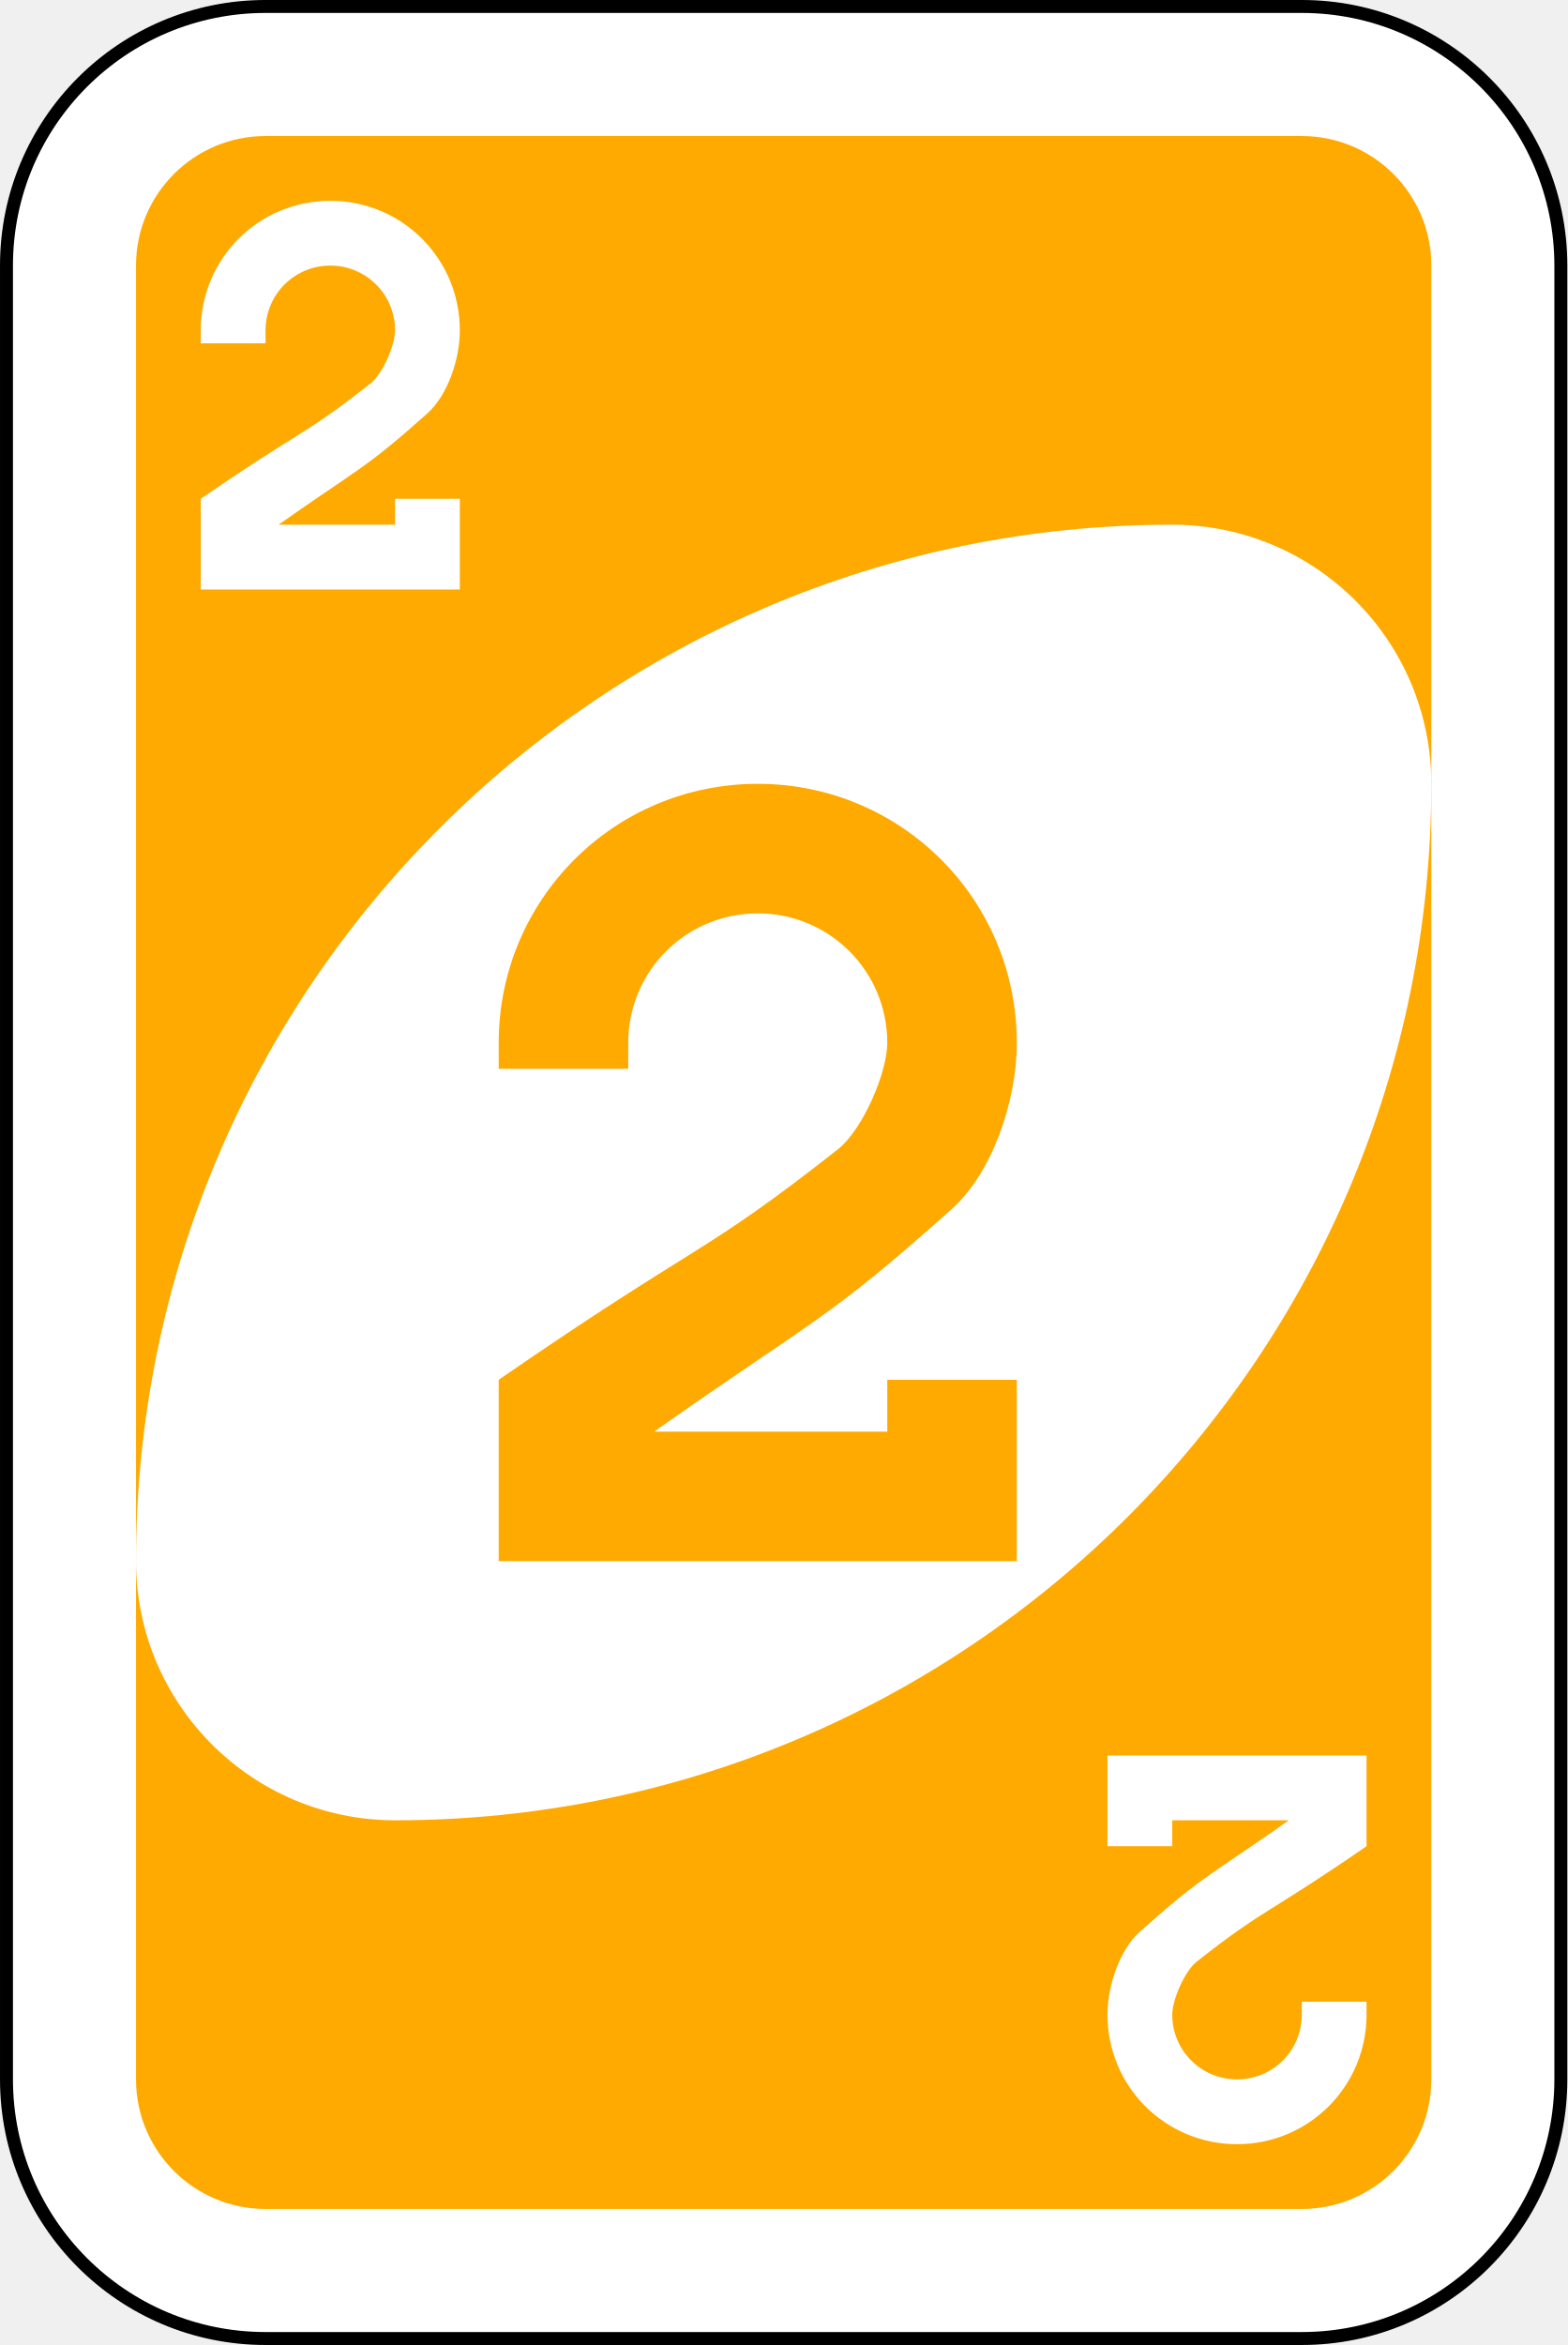
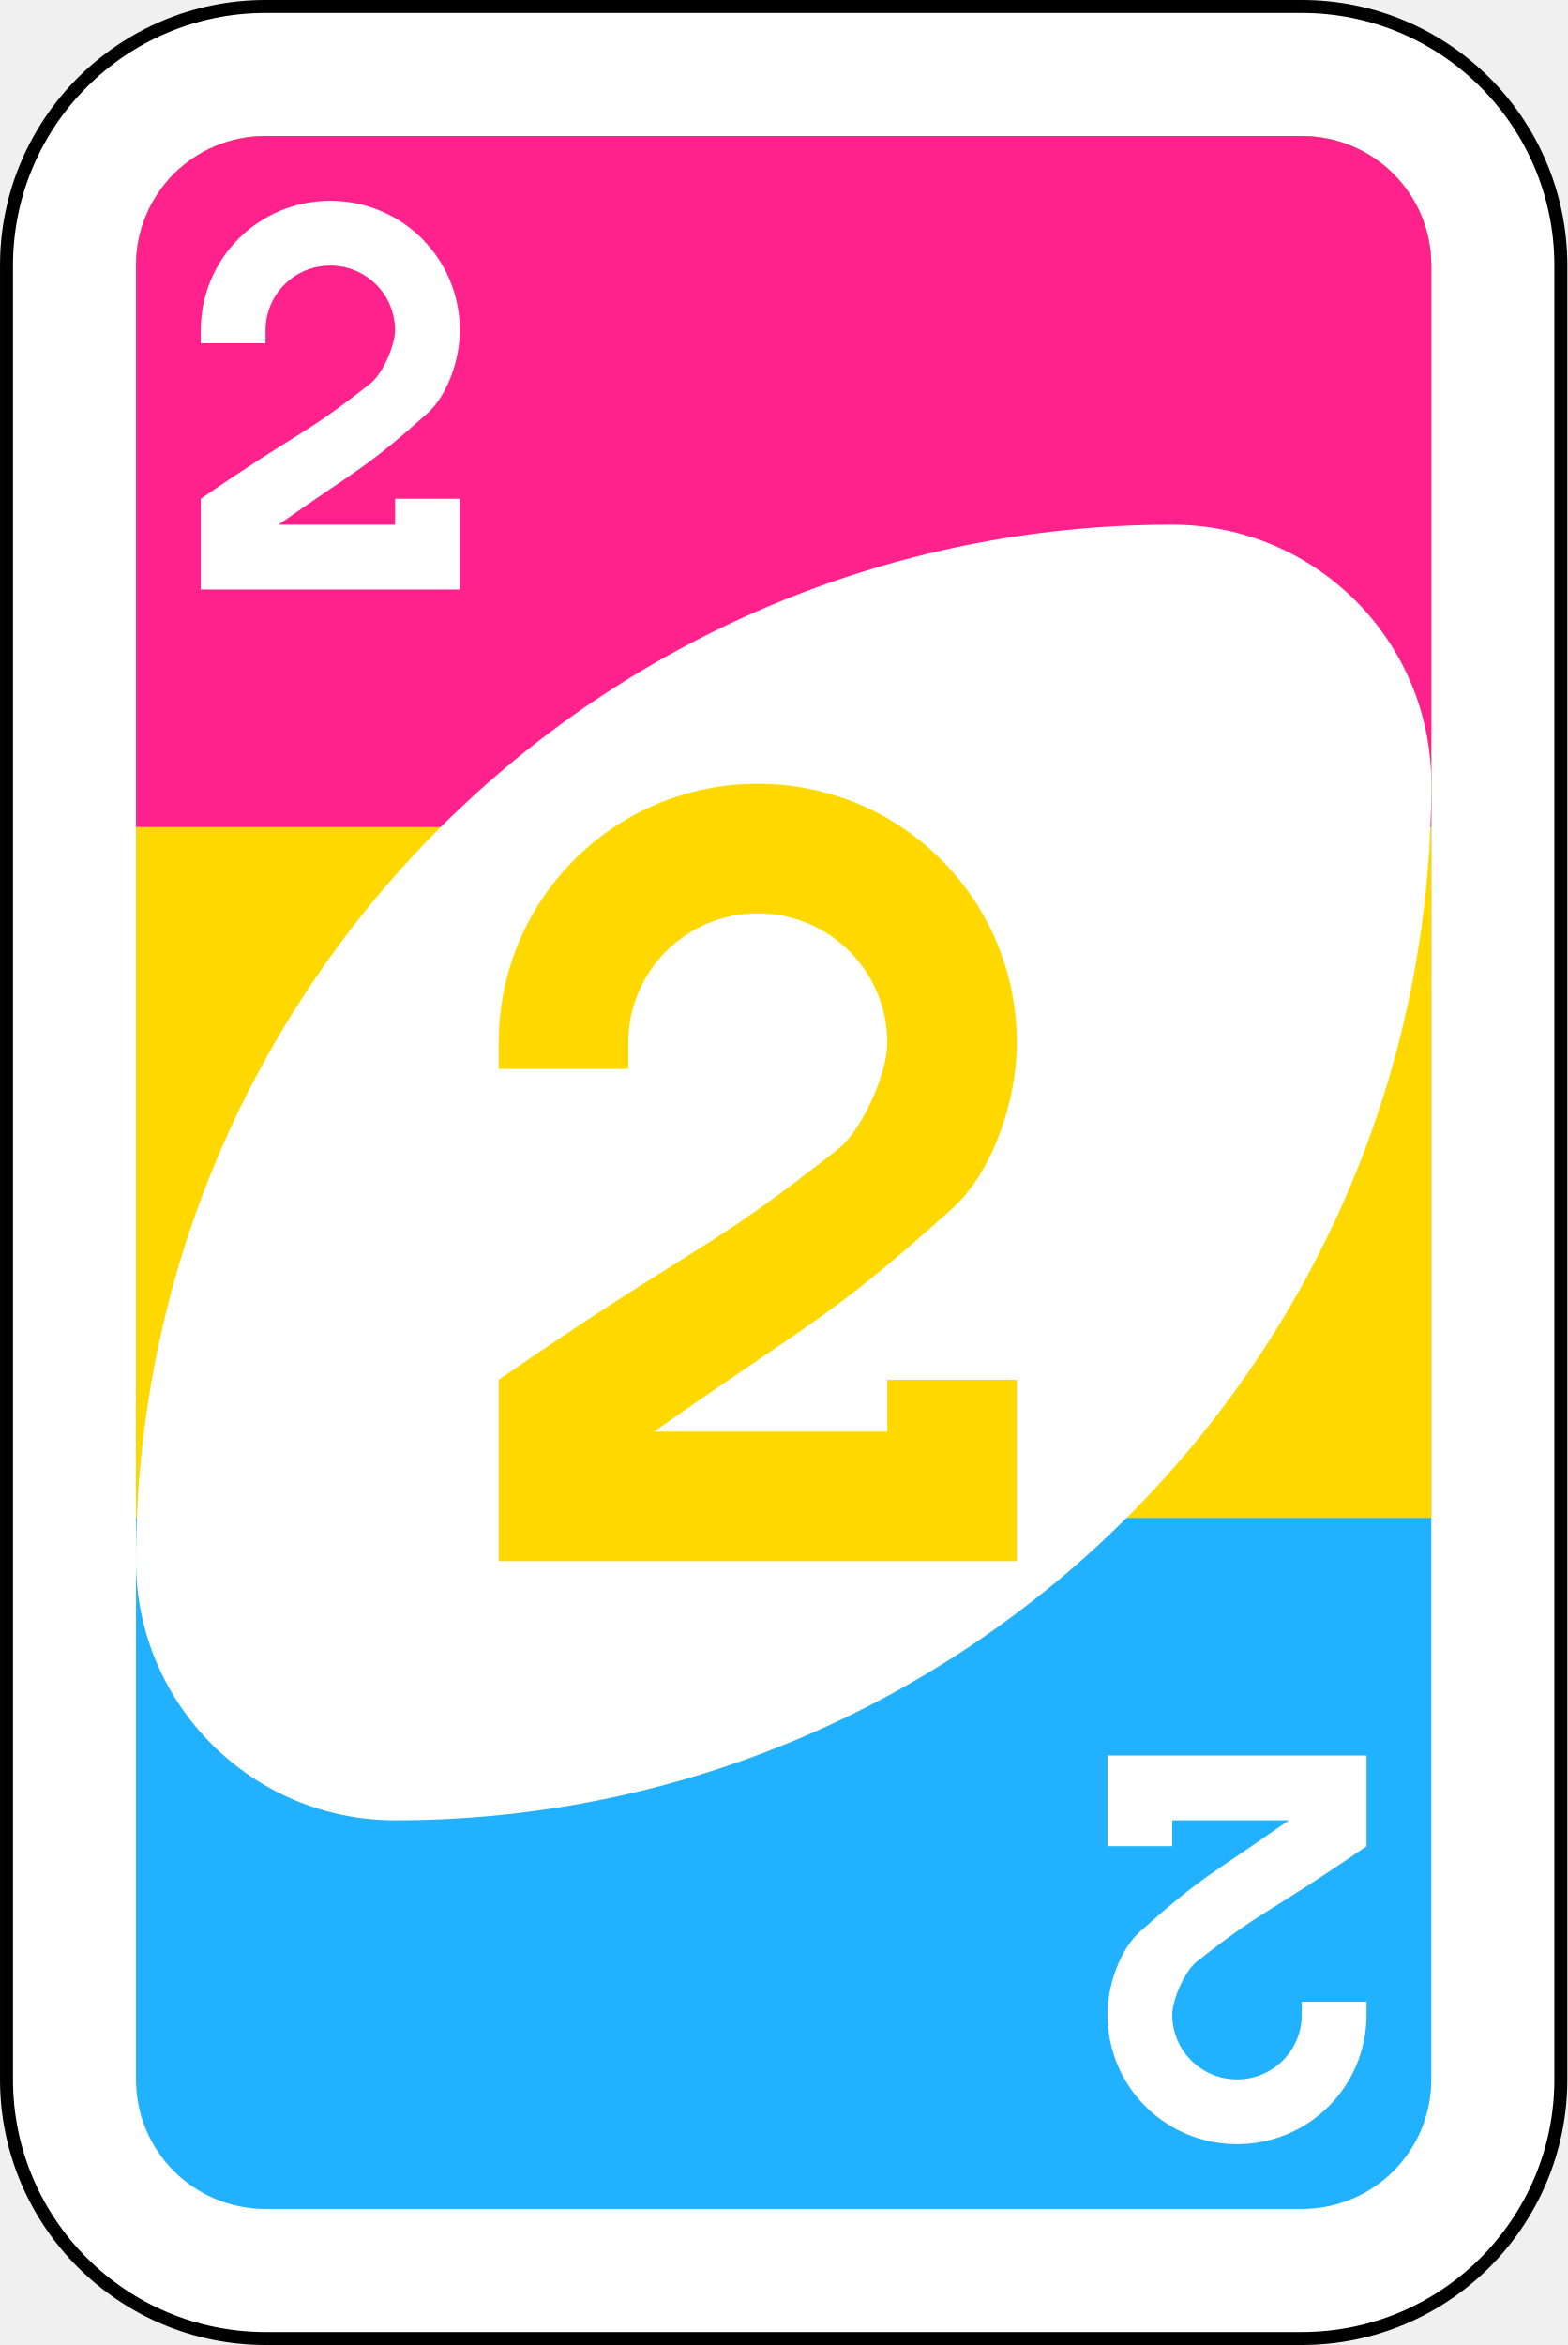
<svg xmlns="http://www.w3.org/2000/svg" width="68.298mm" height="102.164mm" viewBox="0 0 242 362" id="svg6717" version="1.1">
  <defs id="defs6719" />
  <g id="layer1" transform="translate(-236.1428,-337.0765)">
-     <g id="g6571-0" transform="matrix(4,0,0,4,-242.8572,-991.3724)">
-       <rect style="fill:#ffffff;fill-opacity:1;fill-rule:evenodd;stroke:#000000;stroke-width:0.5;stroke-miterlimit:4;stroke-dasharray:none" id="rect2987-8-0" y="332.362" x="120" ry="10" rx="10" height="90" width="60" />
-       <rect style="fill:#ffaa00;fill-opacity:1;fill-rule:evenodd;stroke:none" id="rect3757-26-4" y="337.362" x="125" ry="5" rx="5" height="80" width="50" />
-       <path style="fill:#ffffff;fill-opacity:1;fill-rule:evenodd;stroke:none" id="path3773-0-4-8-4-60-5" d="m 165,352.362 c -22.091,0 -40,17.909 -40,40 0,5.523 4.477,10 10,10 22.091,0 40,-17.909 40,-40 0,-5.523 -4.477,-10 -10,-10 z" />
-       <path style="fill:#ffaa00;fill-opacity:1;stroke:none" id="rect3163-52-9-8-1-1-2-7-3-6-5-4" d="m 149,362.362 c -5.54,0 -10,4.46 -10,10 l 0,1 5,0 0,-1 c 0,-2.77 2.23,-5 5,-5 2.77,0 5,2.23 5,5 0,1.127 -0.936,3.34 -1.912,4.109 -5.305,4.175 -5.249,3.485 -13.088,8.891 l 0,7 10,0 10,0 0,-5 0,-2 -5,0 0,2 -5,0 -4,0 c 6.19,-4.359 6.643,-4.253 11.493,-8.594 1.554,-1.391 2.507,-4.151 2.507,-6.406 0,-5.54 -4.46,-10 -10,-10 z" />
-       <path style="fill:#ffffff;fill-opacity:1;stroke:none" id="rect3163-52-9-8-1-1-2-7-3-6-0-9-9" d="m 132.5,339.862 c -2.77,0 -5,2.23 -5,5 l 0,0.5 2.5,0 0,-0.5 c 0,-1.385 1.115,-2.5 2.5,-2.5 1.385,0 2.5,1.115 2.5,2.5 0,0.564 -0.468,1.67 -0.956,2.055 -2.652,2.087 -2.624,1.743 -6.544,4.445 l 0,3.5 5,0 5,0 0,-2.5 0,-1 -2.5,0 0,1 -2.5,0 -2,0 c 3.095,-2.179 3.321,-2.127 5.747,-4.297 0.777,-0.695 1.253,-2.076 1.253,-3.203 0,-2.77 -2.23,-5 -5,-5 z" />
-       <path style="fill:#ffffff;fill-opacity:1;stroke:none" id="rect3163-52-9-8-1-1-2-7-3-6-0-4-5" d="m 167.5,414.862 c 2.77,0 5,-2.23 5,-5 l 0,-0.5 -2.5,0 0,0.5 c 0,1.385 -1.115,2.5 -2.5,2.5 -1.385,0 -2.5,-1.115 -2.5,-2.5 0,-0.564 0.468,-1.67 0.956,-2.055 2.652,-2.087 2.624,-1.743 6.544,-4.445 l 0,-3.5 -5,0 -5,0 0,2.5 0,1 2.5,0 0,-1 2.5,0 2,0 c -3.095,2.179 -3.321,2.127 -5.747,4.297 -0.777,0.695 -1.253,2.076 -1.253,3.203 0,2.77 2.23,5 5,5 z" />
+     <g id="layer1-6" transform="translate(6.3510742e-5,7.4501953e-5)">
+       <rect style="fill:#ffffff;fill-opacity:1;fill-rule:evenodd;stroke:#000000;stroke-width:2;stroke-miterlimit:4;stroke-dasharray:none" id="rect2987-8-5-81-7-4-9-0" y="338.076" x="237.143" ry="40" rx="40" height="360" width="240" />
+       <g id="g915" transform="matrix(0.2499996,0,0,0.666666,257.1428,358.0764)">
+         <path id="path898" style="fill:#21b1ff;fill-opacity:1;stroke-width:0.435" d="m 43.732,22.4 c -11.819,0 -21.332,9.513 -21.332,21.332 V 342.4 c 0,11.819 9.513,21.332 21.332,21.332 H 214.4 c 11.819,0 21.332,-9.513 21.332,-21.332 V 43.732 c 0,-11.819 -9.513,-21.332 -21.332,-21.332 z" transform="matrix(3.750006,0,0,1.406251,-83.99993,-31.49993)" />
+         <path id="path900" style="fill:#ffd800;fill-opacity:1;stroke-width:0.435" d="m 43.732,22.4 c -11.819,0 -21.332,9.513 -21.332,21.332 V 249.955 H 235.732 V 43.732 c 0,-11.819 -9.513,-21.332 -21.332,-21.332 z" transform="matrix(3.750006,0,0,1.406251,-83.99993,-31.49993)" />
+         <path id="path902" style="fill:#ff218c;fill-opacity:1;stroke-width:0.435" d="m 43.732,22.4 c -11.819,0 -21.332,9.513 -21.332,21.332 V 136.178 H 235.732 V 43.732 c 0,-11.819 -9.513,-21.332 -21.332,-21.332 z" transform="matrix(3.750006,0,0,1.406251,-83.99993,-31.49993)" />
+       </g>
+       <path style="fill:#ffffff;fill-opacity:1;fill-rule:evenodd;stroke:none;stroke-width:4" id="path3773-0-4-8-4-60-3-86-29-8-8-8" d="m 417.143,418.076 c -88.366,0 -160,71.634 -160,160 0,22.091 17.909,40 40,40 88.366,0 160,-71.634 160,-160 0,-22.091 -17.909,-40 -40,-40 z" />
    </g>
+     <path style="fill:#ffd800;fill-opacity:1;stroke:none;stroke-width:4" id="rect3163-52-9-8-1-1-2-7-3-6-5-4" d="m 353.143,458.076 c -22.16,0 -40,17.84 -40,40 v 4 h 20 v -4 c 0,-11.08 8.92,-20 20,-20 11.08,0 20,8.92 20,20 0,4.51 -3.742,13.361 -7.65,16.436 -21.219,16.7 -20.995,13.942 -52.35,35.564 v 28 h 40 40 v -20 -8 h -20 v 8 h -20 -16 c 24.76,-17.435 26.571,-17.012 45.972,-34.375 6.216,-5.563 10.028,-16.604 10.028,-25.625 0,-22.16 -17.84,-40 -40,-40 z" />
+     <path style="fill:#ffffff;fill-opacity:1;stroke:none;stroke-width:4" id="rect3163-52-9-8-1-1-2-7-3-6-0-9-9" d="m 287.143,368.076 c -11.08,0 -20,8.92 -20,20 v 2 h 10 v -2 c 0,-5.54 4.46,-10 10,-10 5.54,0 10,4.46 10,10 0,2.255 -1.871,6.68 -3.825,8.218 -10.61,8.35 -10.498,6.971 -26.175,17.782 v 14 h 20 20 v -10 -4 h -10 v 4 h -10 -8 c 12.38,-8.717 13.285,-8.506 22.986,-17.187 3.108,-2.782 5.014,-8.302 5.014,-12.813 0,-11.08 -8.92,-20 -20,-20 z" />
+     <path style="fill:#ffffff;fill-opacity:1;stroke:none;stroke-width:4" id="rect3163-52-9-8-1-1-2-7-3-6-0-4-5" d="m 427.143,668.076 c 11.08,0 20,-8.92 20,-20 v -2 h -10 v 2 c 0,5.54 -4.46,10 -10,10 -5.54,0 -10,-4.46 -10,-10 0,-2.255 1.871,-6.68 3.825,-8.218 10.61,-8.35 10.498,-6.971 26.175,-17.782 v -14 h -20 -20 v 10 4 h 10 v -4 h 10 8 c -12.38,8.717 -13.285,8.506 -22.986,17.187 -3.108,2.782 -5.014,8.302 -5.014,12.813 0,11.08 8.92,20 20,20 z" />
  </g>
</svg>
